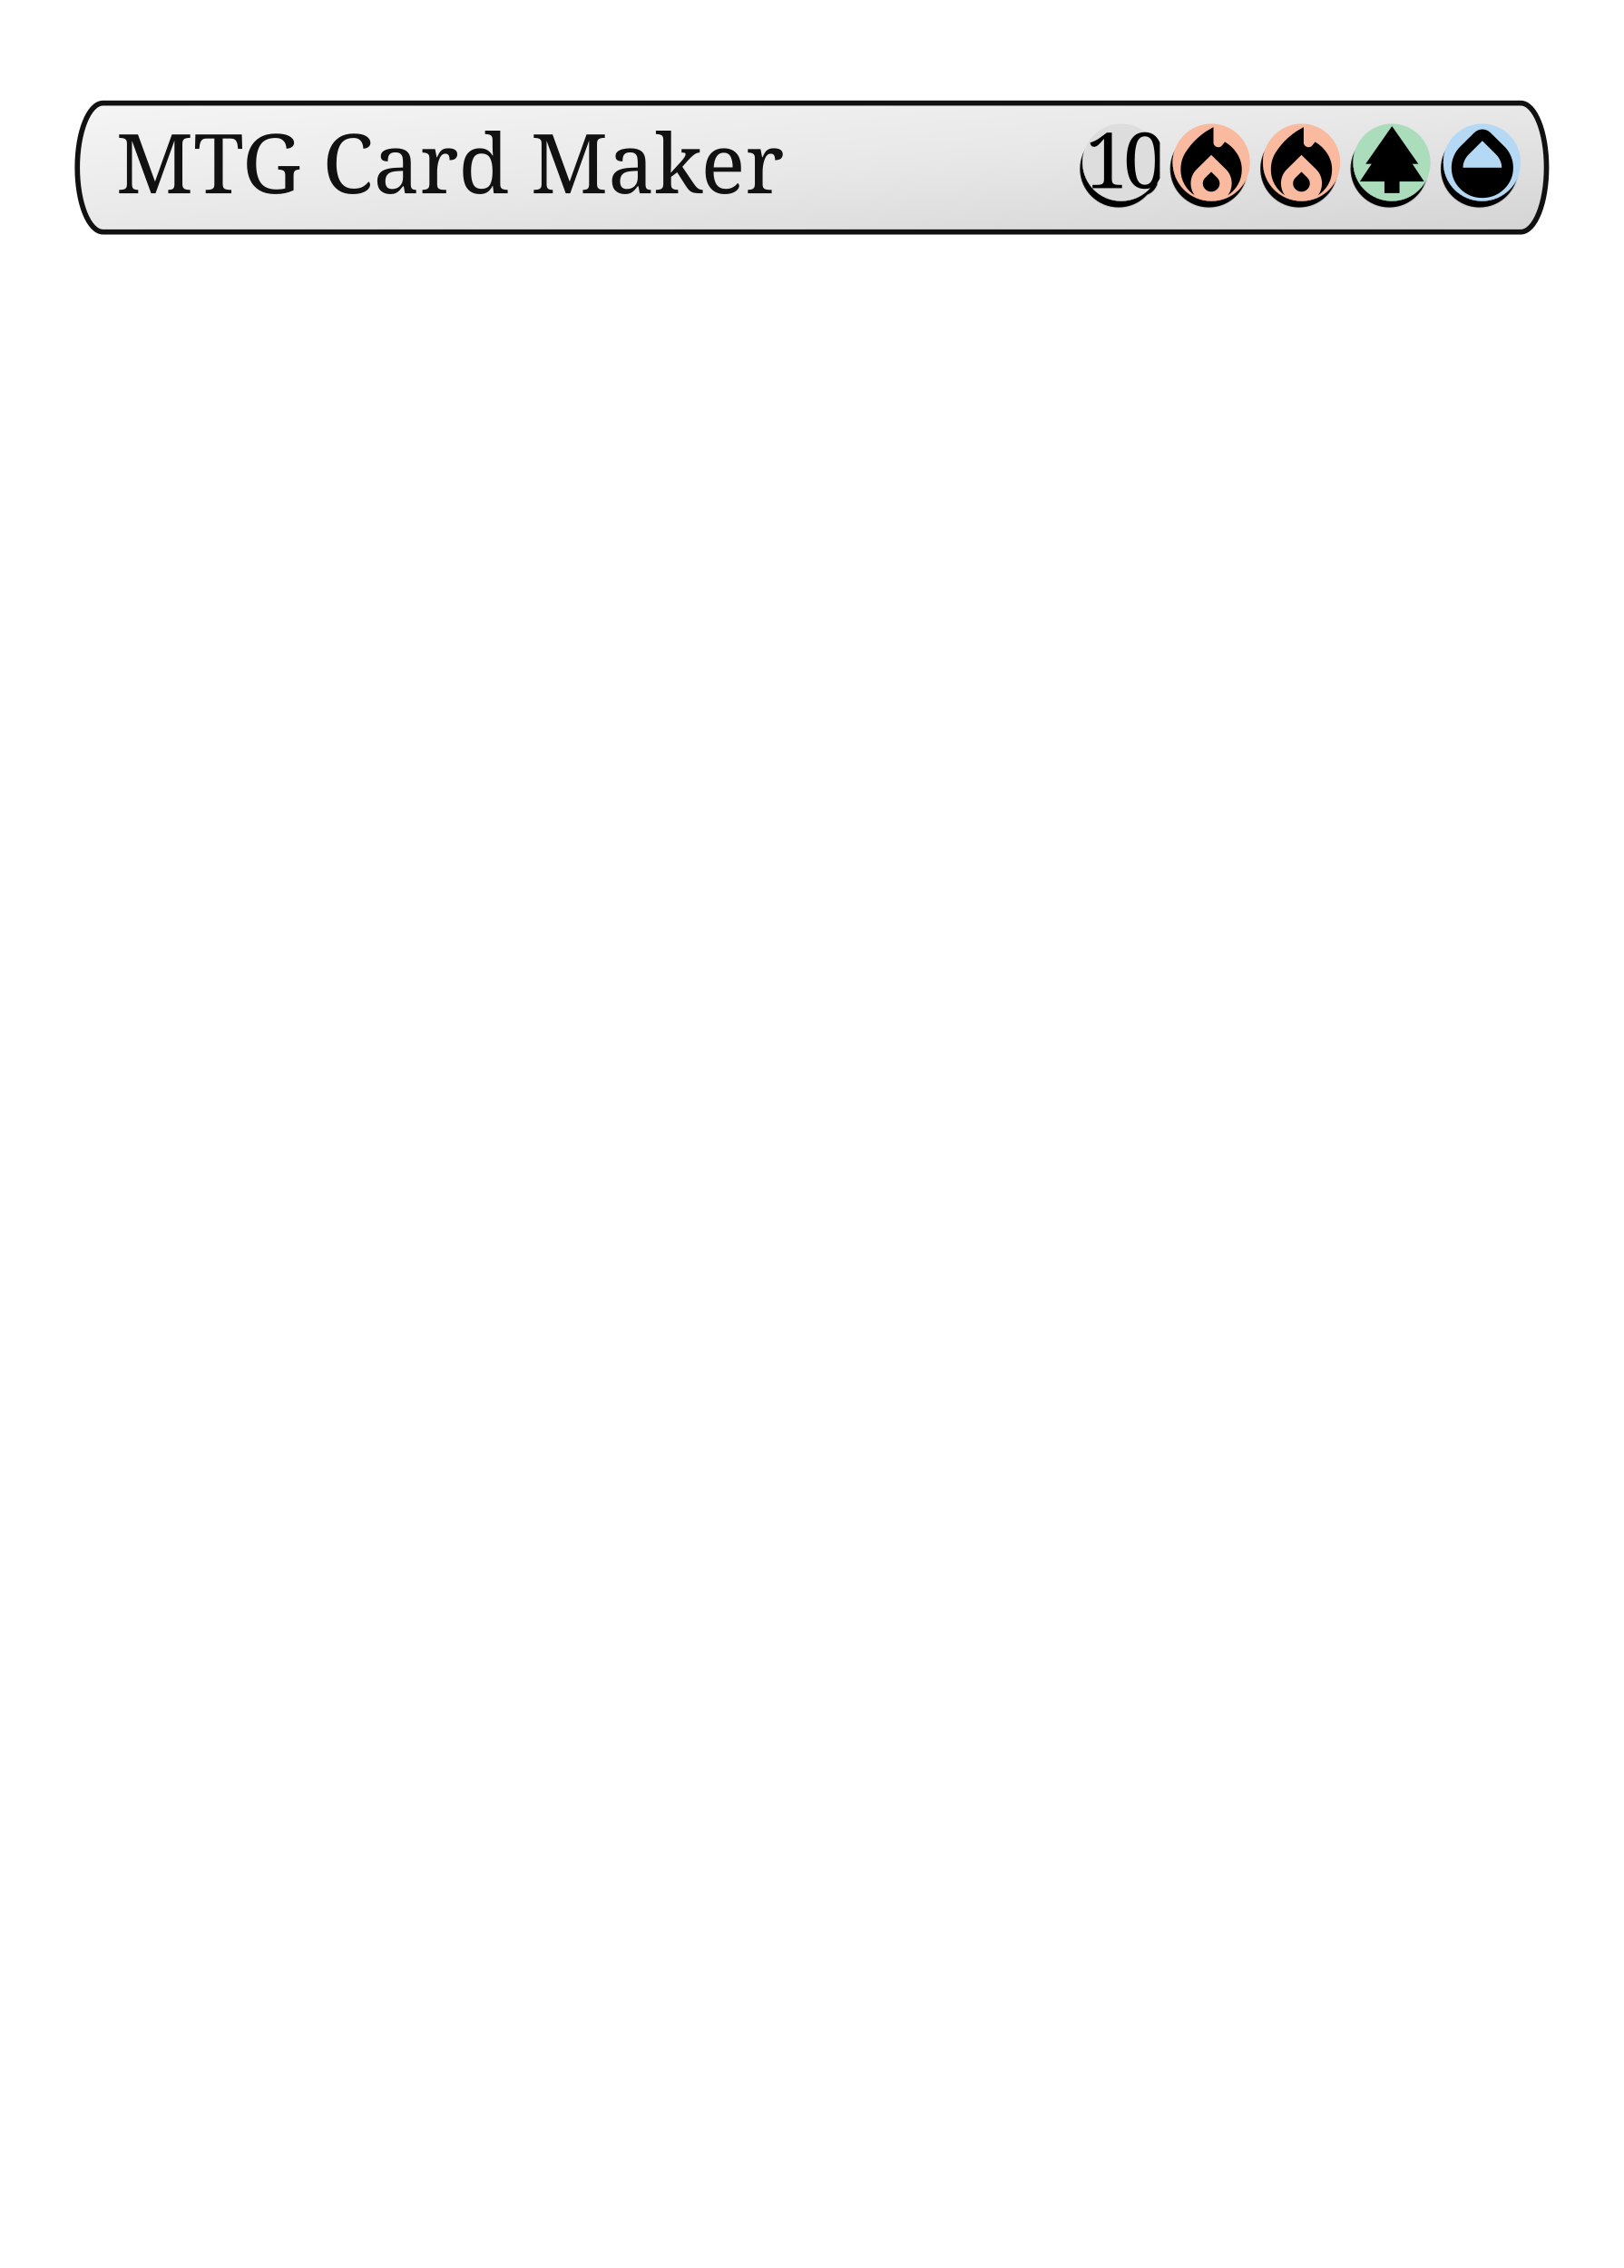
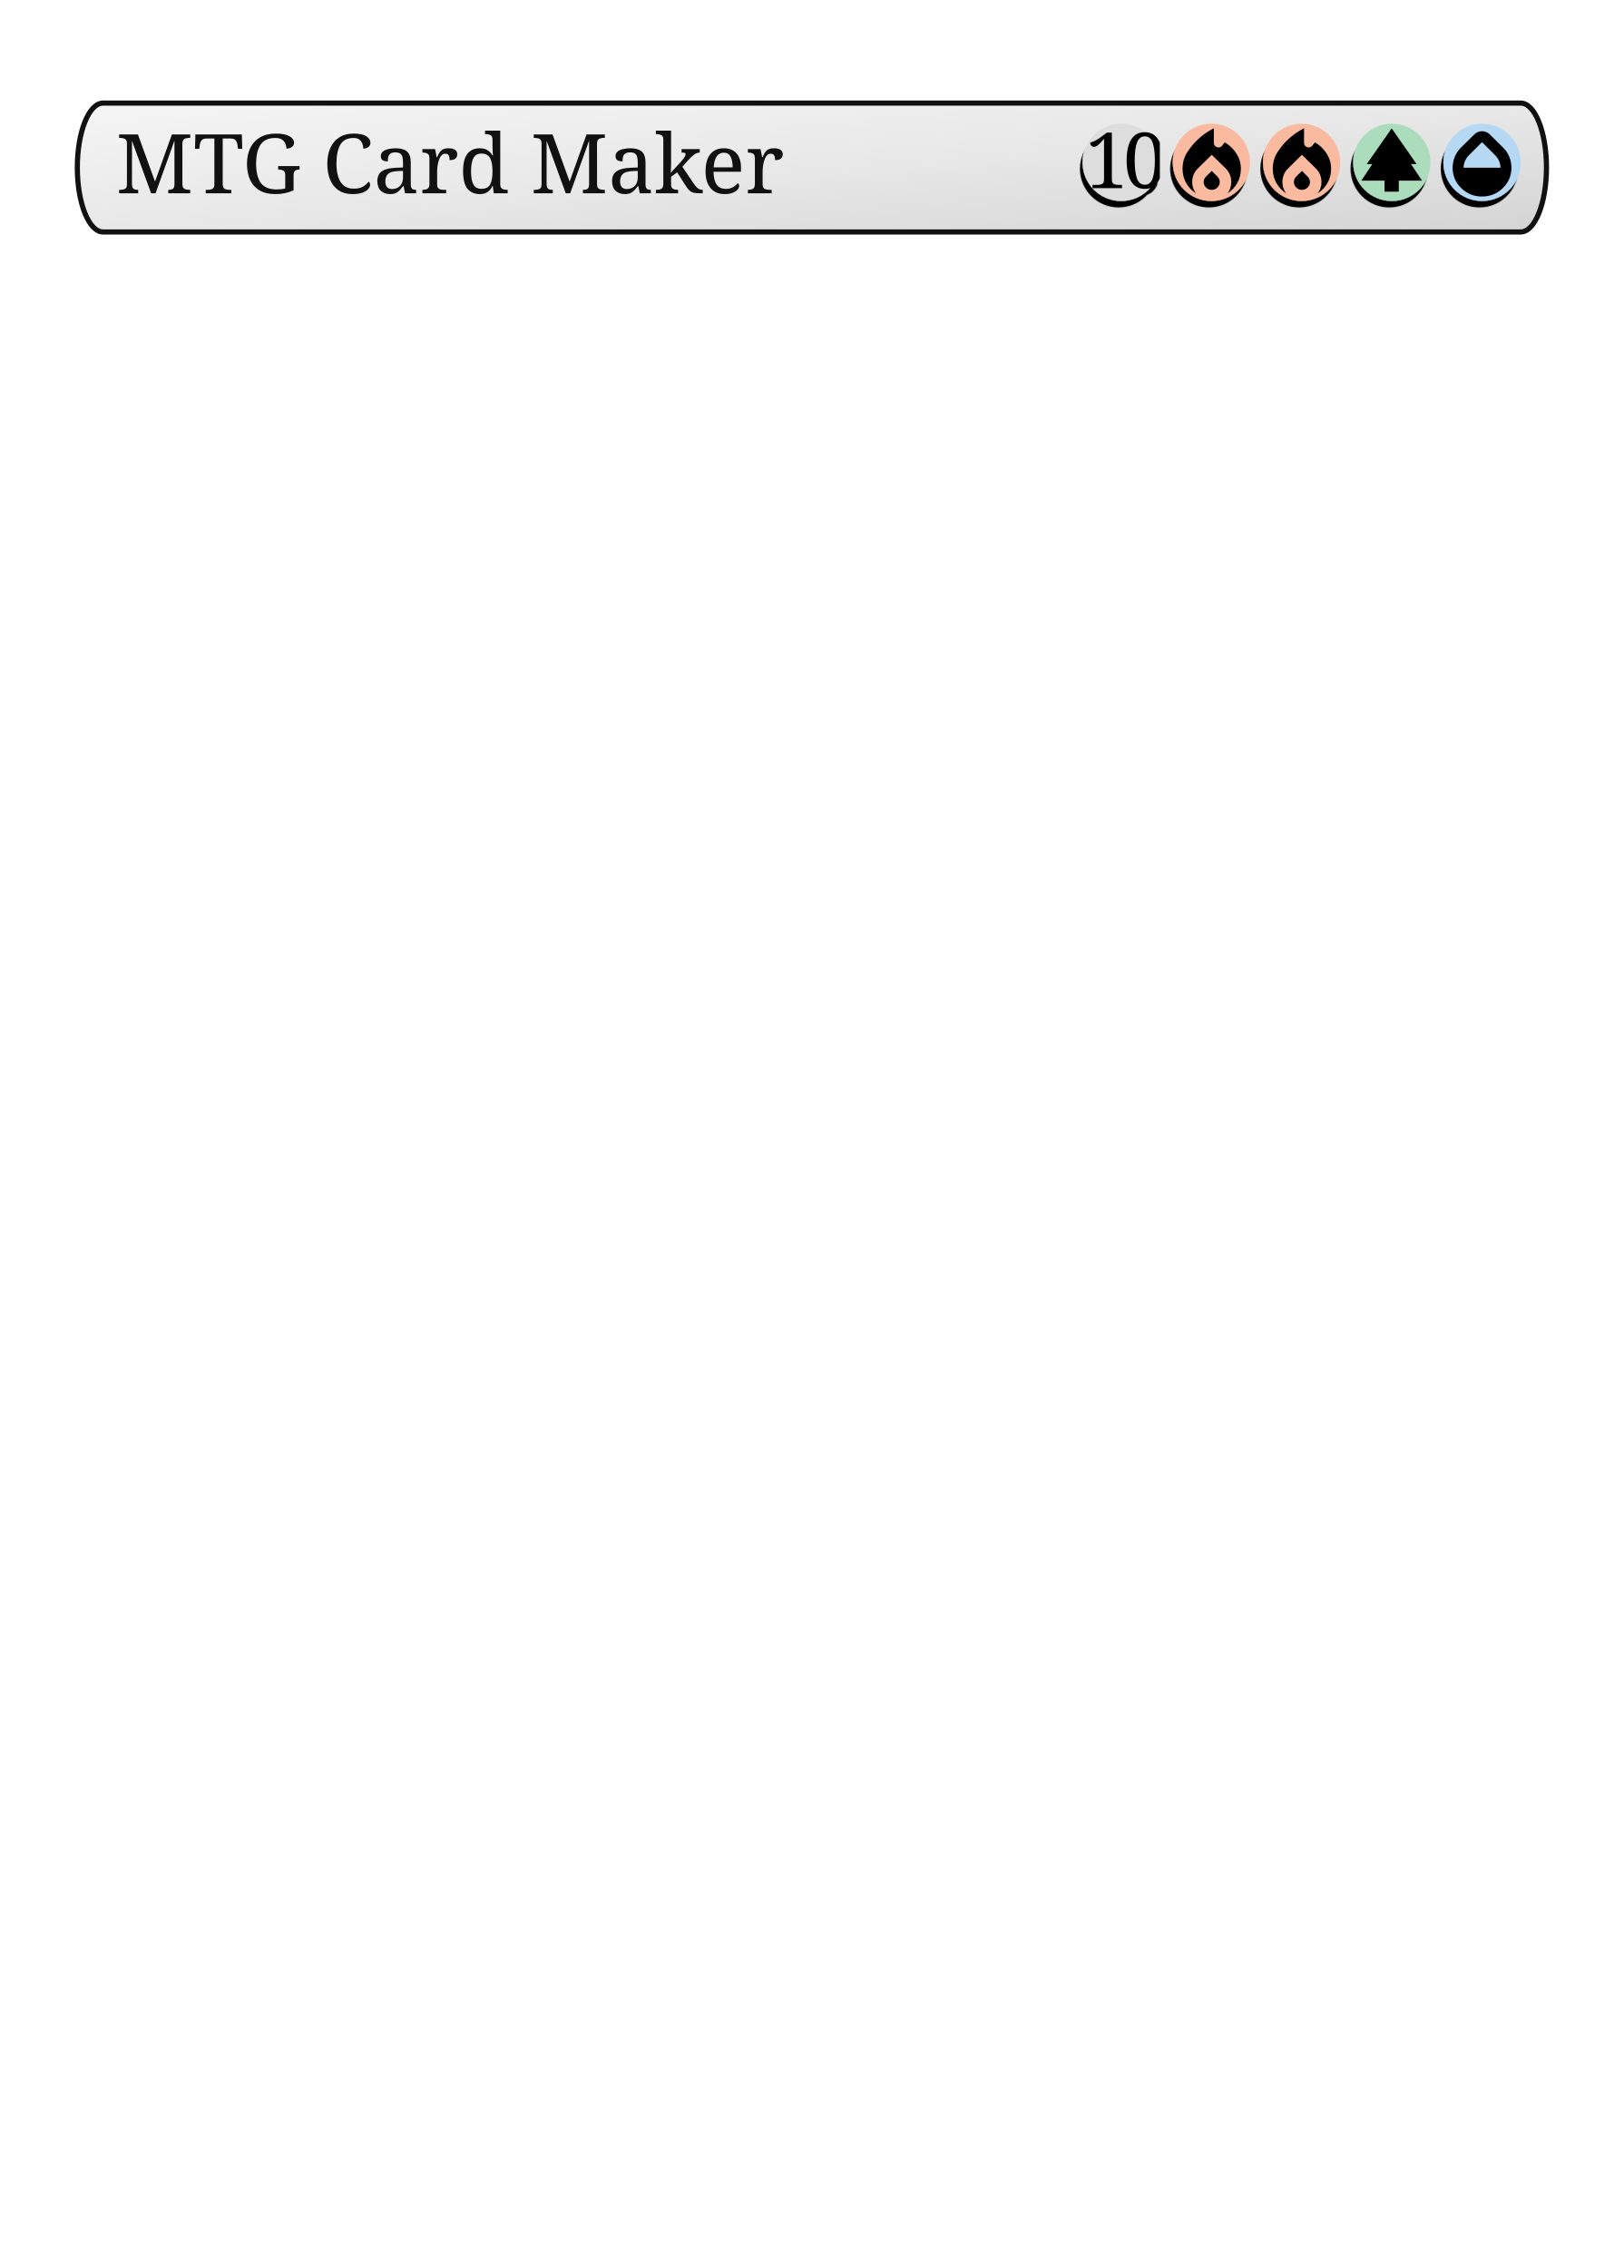
<svg xmlns="http://www.w3.org/2000/svg" width="630" height="880">
  <style>
@font-face {
  font-family: 'Goudy Mediaeval DemiBold';
  src: url('fonts/Goudy Mediaeval DemiBold.ttf') format('truetype');
  font-weight: normal;
  font-style: normal;
}

</style>
  <style>
/* Font Classes */
.card-name {
  font-family: 'Goudy Mediaeval DemiBold', serif;
  font-weight: normal;
  font-style: normal;
}

.card-type {
  font-family: 'Goudy Mediaeval DemiBold', serif;
  font-weight: normal;
  font-style: normal;
}

.card-rules-text {
  font-family: serif;
  font-weight: normal;
  font-style: normal;
}

.card-flavor-text {
  font-family: serif;
  font-weight: normal;
  font-style: italic;
}

.card-power-toughness {
  font-family: serif;
  font-weight: bold;
  font-style: normal;
}

.card-copyright {
  font-family: sans-serif;
  font-weight: normal;
  font-style: normal;
}

.mana-cost-text {
  font-family: serif;
  font-weight: normal;
  font-style: normal;
}

.mana-cost-text-large {
  font-family: serif;
  font-weight: semibold;
  font-style: normal;
}

</style>
  <defs>
    <linearGradient id="colorless_card_gradient" x1="0%" y1="0%" x2="100%" y2="100%">
      <stop offset="0%" stop-color="#3D3D3D" />
      <stop offset="50%" stop-color="#111" />
      <stop offset="100%" stop-color="#1A1A1A" />
    </linearGradient>
    <linearGradient id="colorless_frame_gradient" x1="0%" y1="0%" x2="100%" y2="100%">
      <stop offset="0%" stop-color="#8B8B8B" />
      <stop offset="50%" stop-color="#6B6B6B" />
      <stop offset="100%" stop-color="#4A4A4A" />
    </linearGradient>
    <linearGradient id="colorless_name_gradient" x1="0%" y1="0%" x2="100%" y2="100%">
      <stop offset="0%" stop-color="#F5F5F5" />
      <stop offset="50%" stop-color="#E8E8E8" />
      <stop offset="100%" stop-color="#D4D4D4" />
    </linearGradient>
    <linearGradient id="colorless_text_box_gradient" x1="0%" y1="0%" x2="100%" y2="100%">
      <stop offset="0%" stop-color="#F5F5F5" />
      <stop offset="50%" stop-color="#E8E8E8" />
      <stop offset="100%" stop-color="#D4D4D4" />
    </linearGradient>
    <linearGradient id="colorless_metallic_highlight_gradient" x1="0%" y1="0%" x2="100%" y2="100%">
      <stop offset="0%" stop-color="#8B8B8B" stop-opacity="0.6" />
      <stop offset="20%" stop-color="#E0E0E0" stop-opacity="0.9" />
      <stop offset="38%" stop-color="#FFFFFF" stop-opacity="1.0" />
      <stop offset="42%" stop-color="#E0E0E0" stop-opacity="0.7" />
      <stop offset="62%" stop-color="#8B8B8B" stop-opacity="0.5" />
      <stop offset="73%" stop-color="#FFFFFF" stop-opacity="0.8" />
      <stop offset="80%" stop-color="#E0E0E0" stop-opacity="0.6" />
      <stop offset="100%" stop-color="#8B8B8B" stop-opacity="0.4" />
    </linearGradient>
    <radialGradient id="colorless_metallic_shadow_gradient" cx="50%" cy="50%" r="70%">
      <stop offset="0%" stop-color="#B0B0B0" stop-opacity="0.3" />
      <stop offset="50%" stop-color="#8B8B8B" stop-opacity="0.5" />
      <stop offset="100%" stop-color="#6B6B6B" stop-opacity="0.7" />
    </radialGradient>
    <pattern id="colorless_metallic_pattern" x="0" y="0" width="20" height="20" patternUnits="userSpaceOnUse">
      <line x1="0" y1="0" x2="20" y2="20" stroke="#F5F5F5" stroke-width="0.5" opacity="0.3" />
      <line x1="20" y1="0" x2="0" y2="20" stroke="#B0B0B0" stroke-width="0.5" opacity="0.2" />
      <circle cx="5" cy="5" r="0.5" fill="#F5F5F5" opacity="0.6" />
      <circle cx="15" cy="15" r="0.5" fill="#F5F5F5" opacity="0.6" />
      <circle cx="10" cy="10" r="0.3" fill="#B0B0B0" opacity="0.4" />
    </pattern>
  </defs>
  <g>
    <rect x="30" y="40" width="570" height="50" fill="url(#colorless_name_gradient)" stroke="#111" stroke-width="2" rx="10" ry="25" mask="url(#)" />
    <text x="45" y="75" fill="#111" font-size="32" class="card-name">
MTG Card Maker
</text>
    <g transform="translate(435, 63)">
      <defs>
        <filter id="mana-cost-drop-shadow" x="-50%" y="-50%" width="200%" height="200%">
          <feDropShadow dx="-1" dy="2.5" stdDeviation="0" flood-color="black" />
        </filter>
      </defs>
      <g filter="url(#mana-cost-drop-shadow)">
        <g transform="translate(-15, -15)">
          <svg height="30px" viewBox="-15 -15 30 30" width="30px">
            <circle cx="0" cy="0" r="15" fill="#DDD" />
            <text x="-14" y="10" fill="#000" text-anchor="start" font-weight="normal" font-size="30" letter-spacing="-2" font-family="serif">10</text>
          </svg>
        </g>
        <g transform="translate(20, -15)">
          <svg height="30px" viewBox="0 -960 960 960" width="30px">
            <circle cx="50%" cy="-50%" r="480" fill="#FABA9F" />
-             <g transform="translate(-50, 50) scale(1.1)">
+             <g transform="translate(-20, 20) scale(1.05)">
              <path d="M135-399.89Q135-511 193-599.5q58-88.5 126.77-151.17 68.78-62.67 127-96L505-880v172q0 25.74 17.25 40.37Q539.49-653 560.78-653q11.22 0 22.23-4.7T603-674l31-39q87 51 139 134t52 178.52q0 92.88-43.5 169.18Q738-155 666-110q22.19-27.84 33.6-61.77Q711-205.71 711-243.5q0-47.5-16.98-88.49-16.99-41-50.56-73.9L480-566 318-406q-34 32-51.5 73.54-17.5 41.54-17.5 88.73 0 37.73 11.4 71.77Q271.81-137.93 294-110q-72-45-115.5-121.45Q135-307.89 135-399.89ZM480-375l67.67 66.42Q561-294 568-277.86q7 16.13 7 33.86 0 38.3-28.44 65.65Q518.11-151 479.76-151q-38.34 0-66.55-27.35Q385-205.7 385-244q0-19 6.93-34.83Q398.86-294.67 412-308l68-67Z" />
            </g>
          </svg>
        </g>
        <g transform="translate(55, -15)">
          <svg height="30px" viewBox="0 -960 960 960" width="30px">
            <circle cx="50%" cy="-50%" r="480" fill="#FABA9F" />
-             <g transform="translate(-50, 50) scale(1.1)">
+             <g transform="translate(-20, 20) scale(1.05)">
              <path d="M135-399.89Q135-511 193-599.5q58-88.5 126.77-151.17 68.78-62.67 127-96L505-880v172q0 25.74 17.25 40.37Q539.49-653 560.78-653q11.22 0 22.23-4.7T603-674l31-39q87 51 139 134t52 178.52q0 92.88-43.5 169.18Q738-155 666-110q22.19-27.84 33.6-61.77Q711-205.71 711-243.5q0-47.5-16.98-88.49-16.99-41-50.56-73.9L480-566 318-406q-34 32-51.5 73.54-17.5 41.54-17.5 88.73 0 37.73 11.4 71.77Q271.81-137.93 294-110q-72-45-115.5-121.45Q135-307.89 135-399.89ZM480-375l67.67 66.42Q561-294 568-277.86q7 16.13 7 33.86 0 38.3-28.44 65.65Q518.11-151 479.76-151q-38.34 0-66.55-27.35Q385-205.7 385-244q0-19 6.93-34.83Q398.86-294.67 412-308l68-67Z" />
            </g>
          </svg>
        </g>
        <g transform="translate(90, -15)">
          <svg height="30px" viewBox="0 -960 960 960" width="30px">
            <circle cx="50%" cy="-50%" r="480" fill="#ABDDBD" />
-             <g transform="translate(50, -70) scale(0.90)">
+             <g transform="translate(70, -90) scale(0.85)">
              <path d="M584-31H376v-161H37l161-242h-82l364-521 364 521h-82l161 242H584v161Z" />
            </g>
          </svg>
        </g>
        <g transform="translate(125, -15)">
          <svg height="30px" viewBox="0 -960 960 960" width="30px">
            <circle cx="50%" cy="-50%" r="480" fill="#B5D9F4" />
-             <g transform="translate(-20, 20) scale(1.05)">
+             <g>
              <path d="M479-56q-150 0-257-104T115-414q0-71.79 28-137.89Q171-618 223-668l162-160q20-19 44.74-29 24.74-10 50.26-10t50.26 10Q555-847 575-828l162 160q52 50 80 116.11 28 66.1 28 137.89 0 150-107.5 254T479-56ZM251-414h458q0-44-18.5-85t-49.67-71.56L480-731 319.17-570.56Q288-540 269.5-498.93 251-457.86 251-414Z" />
            </g>
          </svg>
        </g>
      </g>
    </g>
  </g>
</svg>
